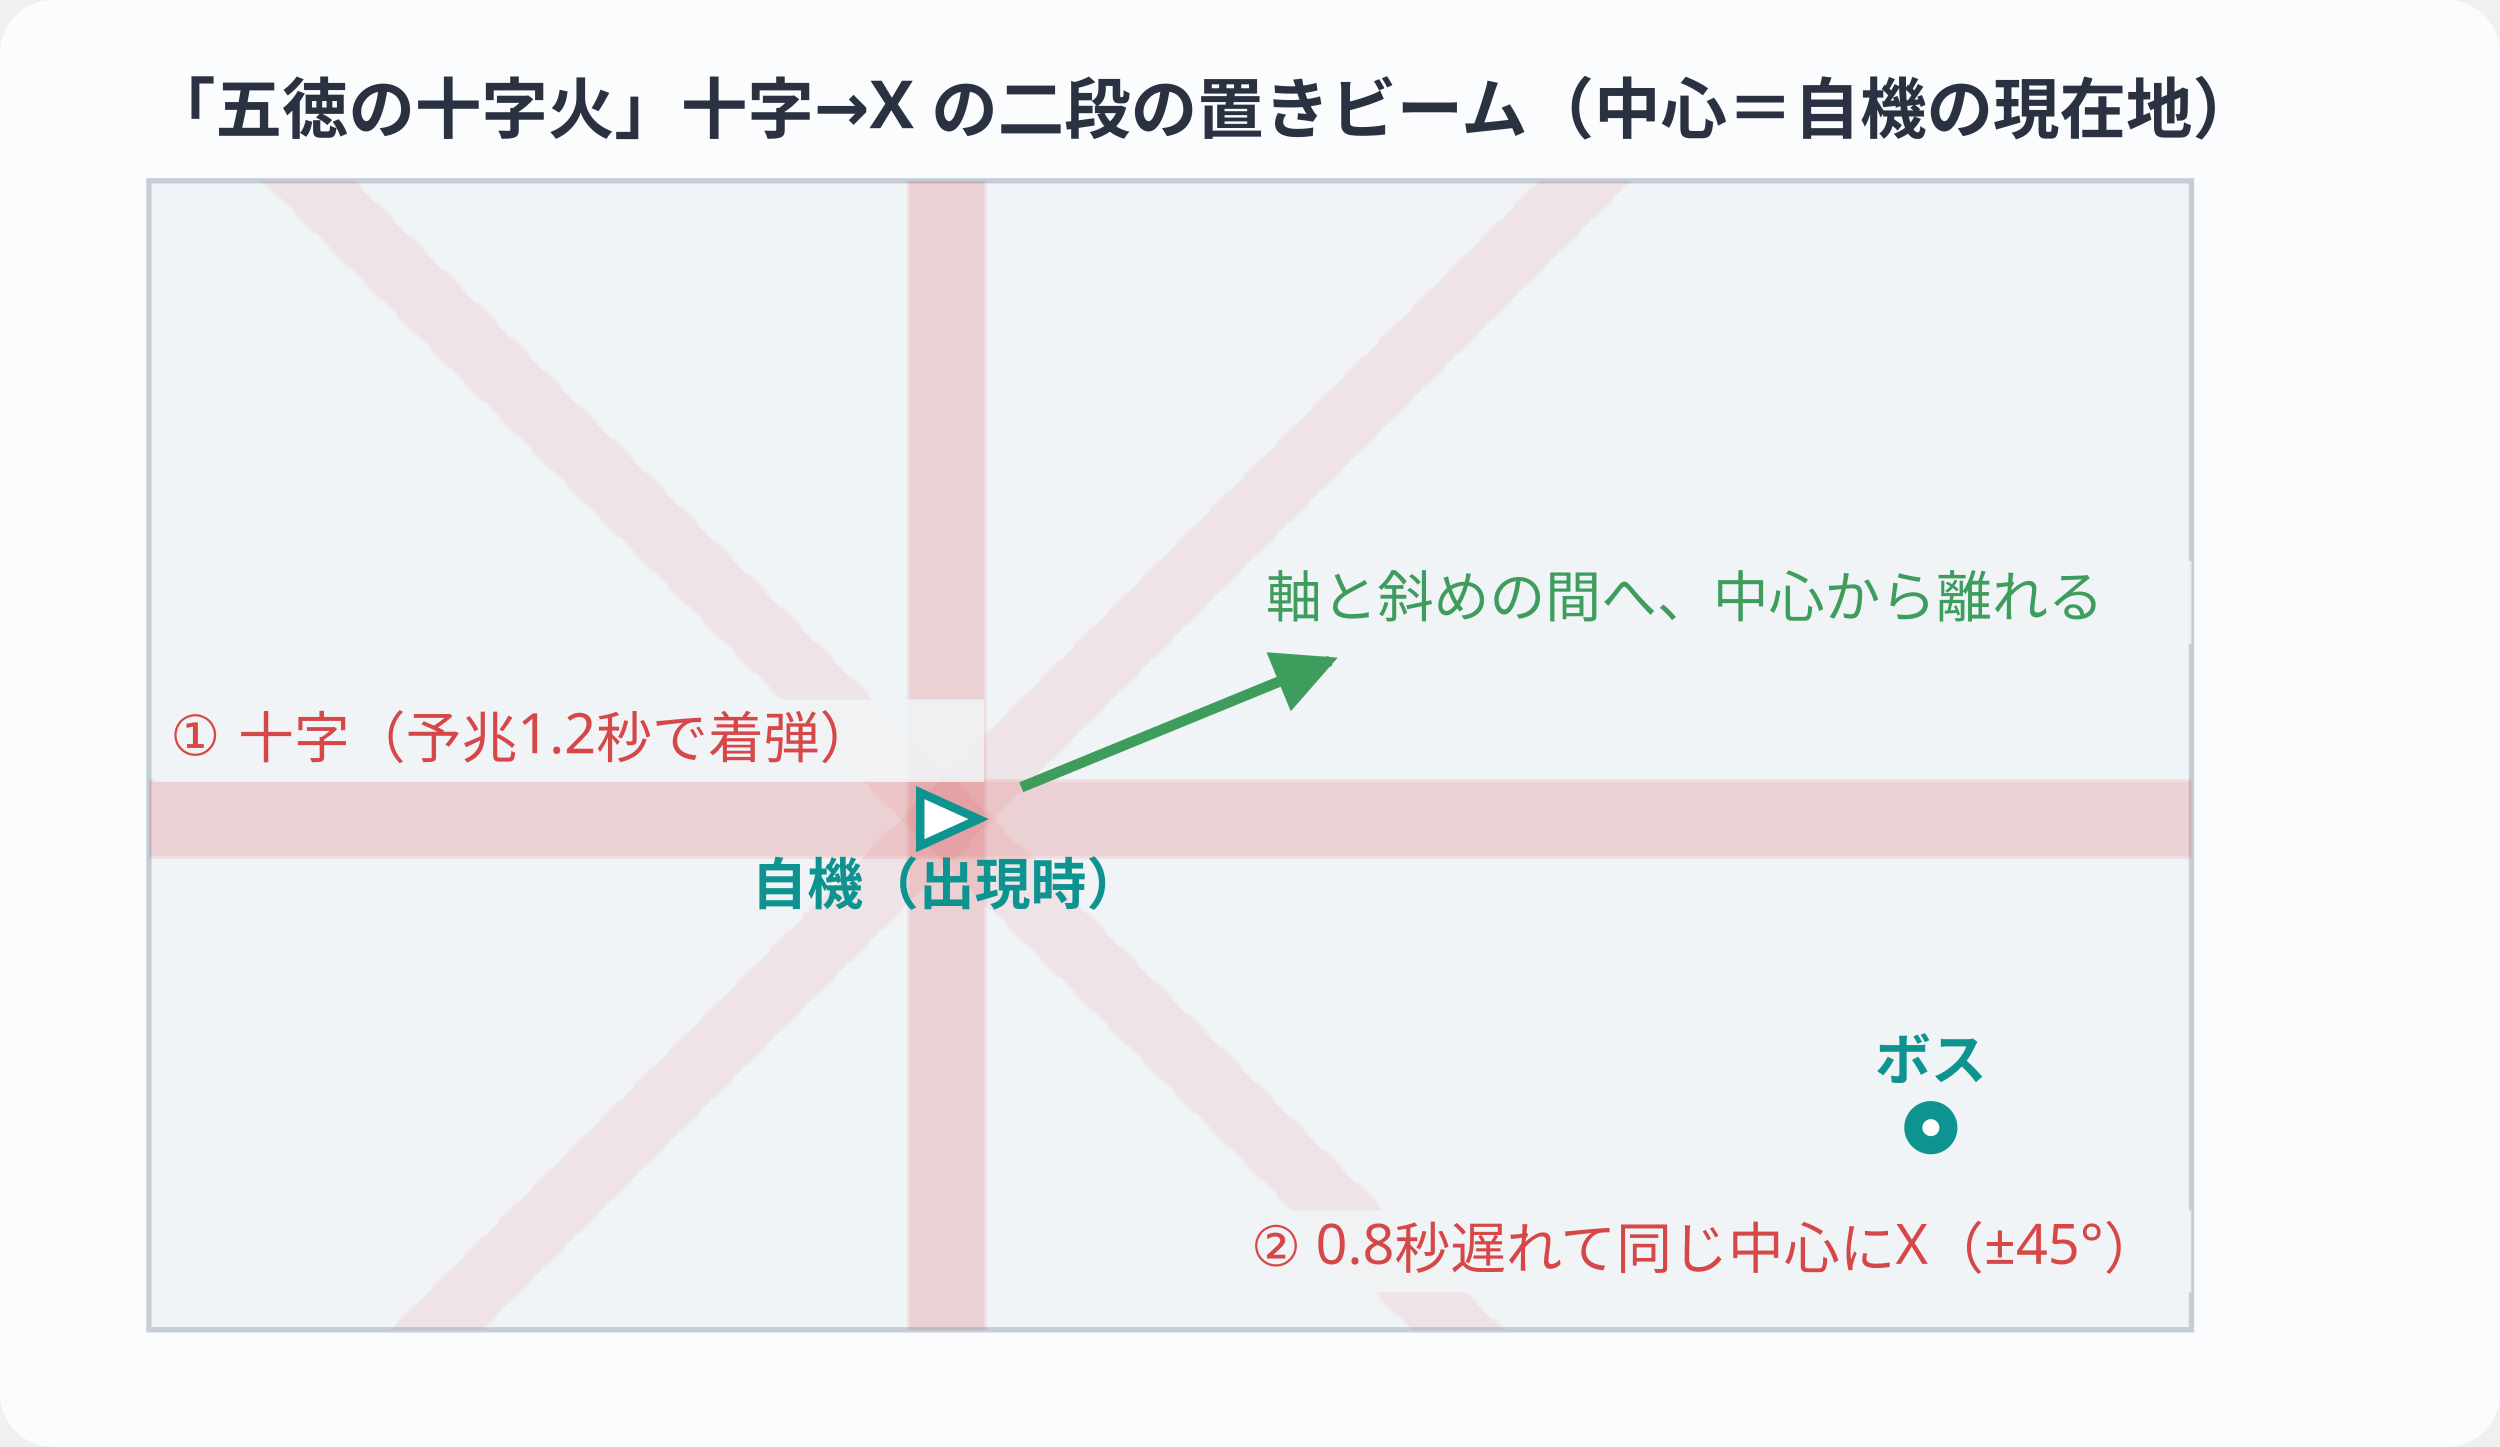
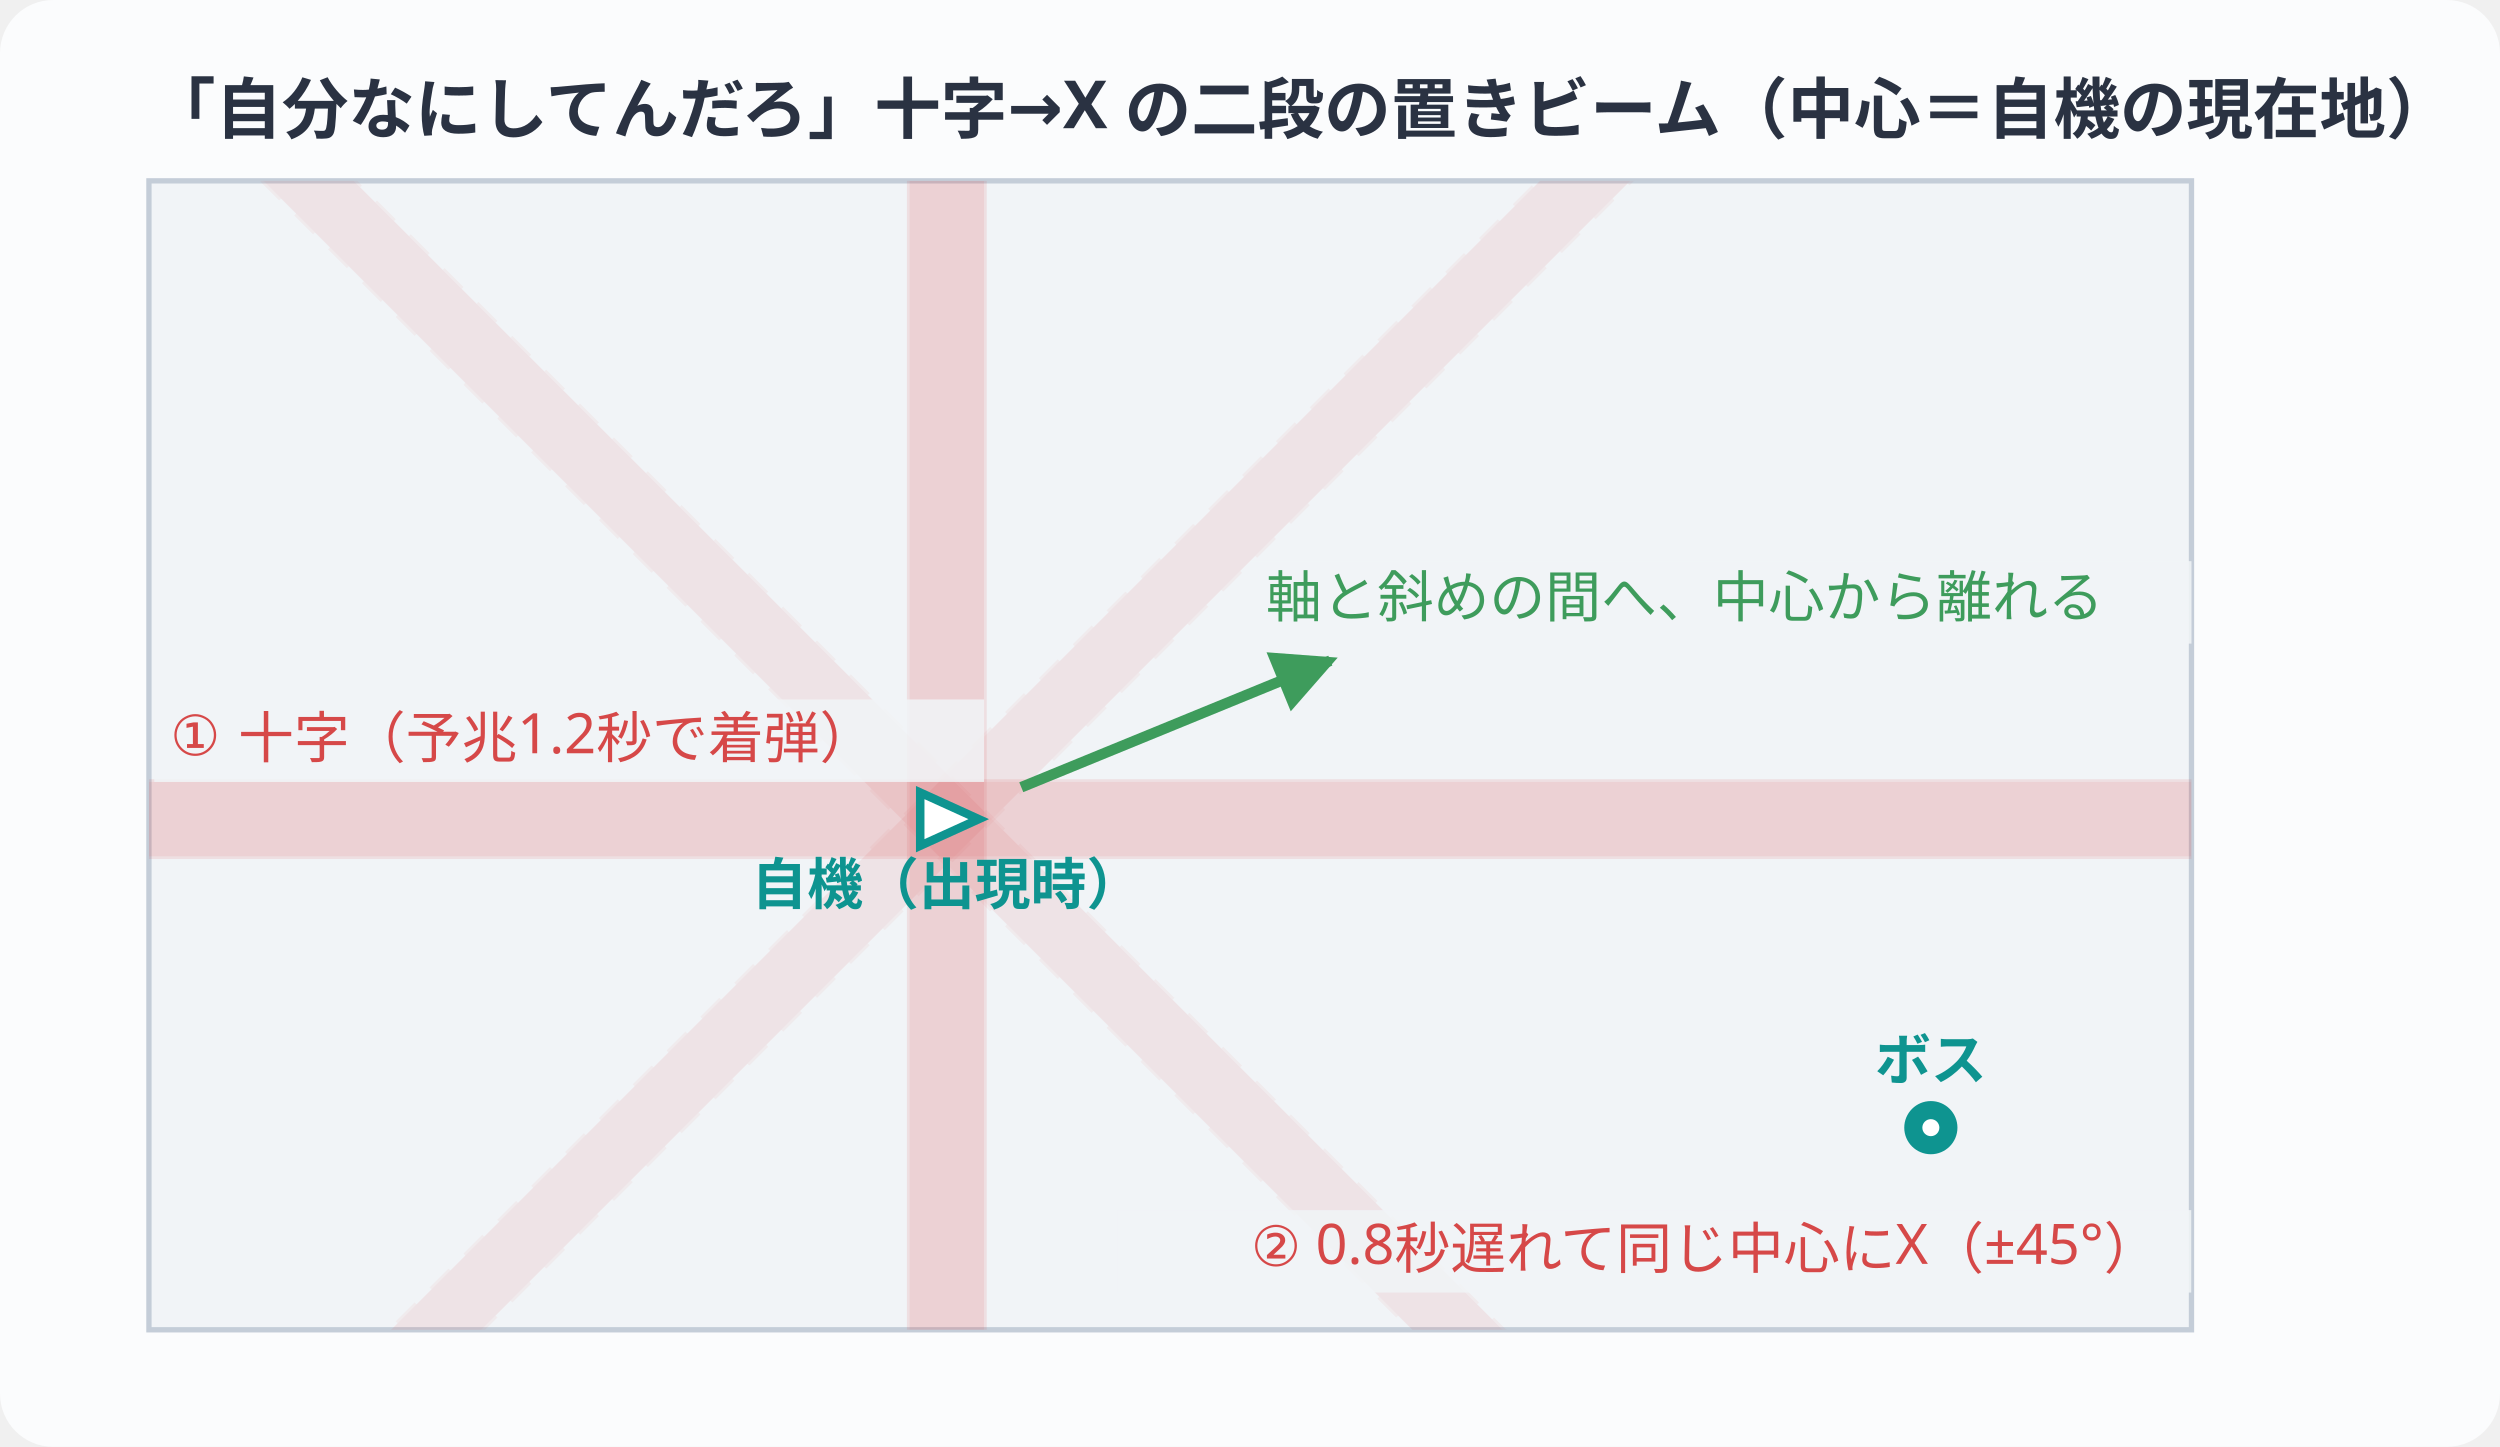
<svg xmlns="http://www.w3.org/2000/svg" viewBox="0 0 470 272" font-family="'Hiragino Sans','Noto Sans JP','Yu Gothic UI',Meiryo,sans-serif">
  <defs>
    <marker id="mI" viewBox="0 0 8 8" refX="7" refY="4" markerWidth="5.5" markerHeight="5.5" orient="auto">
      <path d="M0,0L8,4L0,8z" fill="#2A3242" />
    </marker>
    <marker id="mT" viewBox="0 0 8 8" refX="7" refY="4" markerWidth="5.5" markerHeight="5.5" orient="auto">
      <path d="M0,0L8,4L0,8z" fill="#0E9490" />
    </marker>
    <marker id="mR" viewBox="0 0 8 8" refX="7" refY="4" markerWidth="5.5" markerHeight="5.5" orient="auto">
      <path d="M0,0L8,4L0,8z" fill="#D64848" />
    </marker>
    <marker id="mG" viewBox="0 0 8 8" refX="7" refY="4" markerWidth="6" markerHeight="6" orient="auto">
      <path d="M0,0L8,4L0,8z" fill="#3E9C5C" />
    </marker>
  </defs>
  <rect x="0" y="0" width="470" height="272" rx="10" fill="#FBFCFD" />
-   <text x="28" y="25" font-size="12.5" font-weight="700" fill="#2A3242">「五徳の十字火」十字→X の二段の置きビーム（中心＝自機の現在地）</text>
+   <text x="28" y="25" font-size="12.5" font-weight="700" fill="#2A3242">「自分なにしてんだろ」十字→X の二段の置きビーム（中心＝自機の現在地）</text>
  <clipPath id="c15">
    <rect x="28" y="34" width="384" height="216" />
  </clipPath>
  <rect x="28" y="34" width="384" height="216" fill="#F1F4F7" stroke="#C4CDD8" />
  <g clip-path="url(#c15)">
    <rect x="28" y="147" width="384" height="14" fill="#D64848" opacity="0.20" stroke="#D64848" stroke-opacity="0.6" />
    <rect x="171" y="34" width="14" height="216" fill="#D64848" opacity="0.20" stroke="#D64848" stroke-opacity="0.6" />
    <g transform="rotate(45 178 154)">
      <rect x="-52" y="148" width="460" height="12" fill="#D64848" opacity="0.10" stroke="#D64848" stroke-opacity="0.55" stroke-dasharray="5 4" />
    </g>
    <g transform="rotate(-45 178 154)">
      <rect x="-52" y="148" width="460" height="12" fill="#D64848" opacity="0.10" stroke="#D64848" stroke-opacity="0.55" stroke-dasharray="5 4" />
    </g>
    <rect x="29" y="131.5" width="156" height="15.5" fill="#F1F4F7" opacity="0.85" />
    <text x="32" y="142" font-size="10.5" fill="#D64848" text-anchor="start">① 十字（予兆1.2秒で着弾）</text>
    <rect x="210" y="227.5" width="202" height="15.5" fill="#F1F4F7" opacity="0.85" />
    <text x="406" y="238" font-size="10.5" fill="#D64848" text-anchor="end">② 0.8秒遅れて同じ中心にX（±45°）</text>
    <line x1="192" y1="148" x2="250.1" y2="124.2" stroke="#3E9C5C" stroke-width="2" opacity="1" marker-end="url(#mG)" />
    <rect x="235" y="105.5" width="178" height="15.5" fill="#F1F4F7" opacity="0.85" />
    <text x="238" y="116" font-size="10.5" fill="#3E9C5C" text-anchor="start">軸と斜めの間へ、中心から離れる</text>
  </g>
  <path d="M184,154 L173,149 L173,159 z" fill="#fff" stroke="#0E9490" stroke-width="1.6" />
  <text x="178" y="170" font-size="10.5" fill="#0E9490" font-weight="700" text-anchor="middle">自機（出現時）</text>
  <circle cx="363" cy="212" r="5" fill="#0E9490" />
  <circle cx="363" cy="212" r="1.6" fill="#fff" />
  <text x="363" y="203" font-size="10.5" fill="#0E9490" font-weight="700" text-anchor="middle">ボス</text>
</svg>
